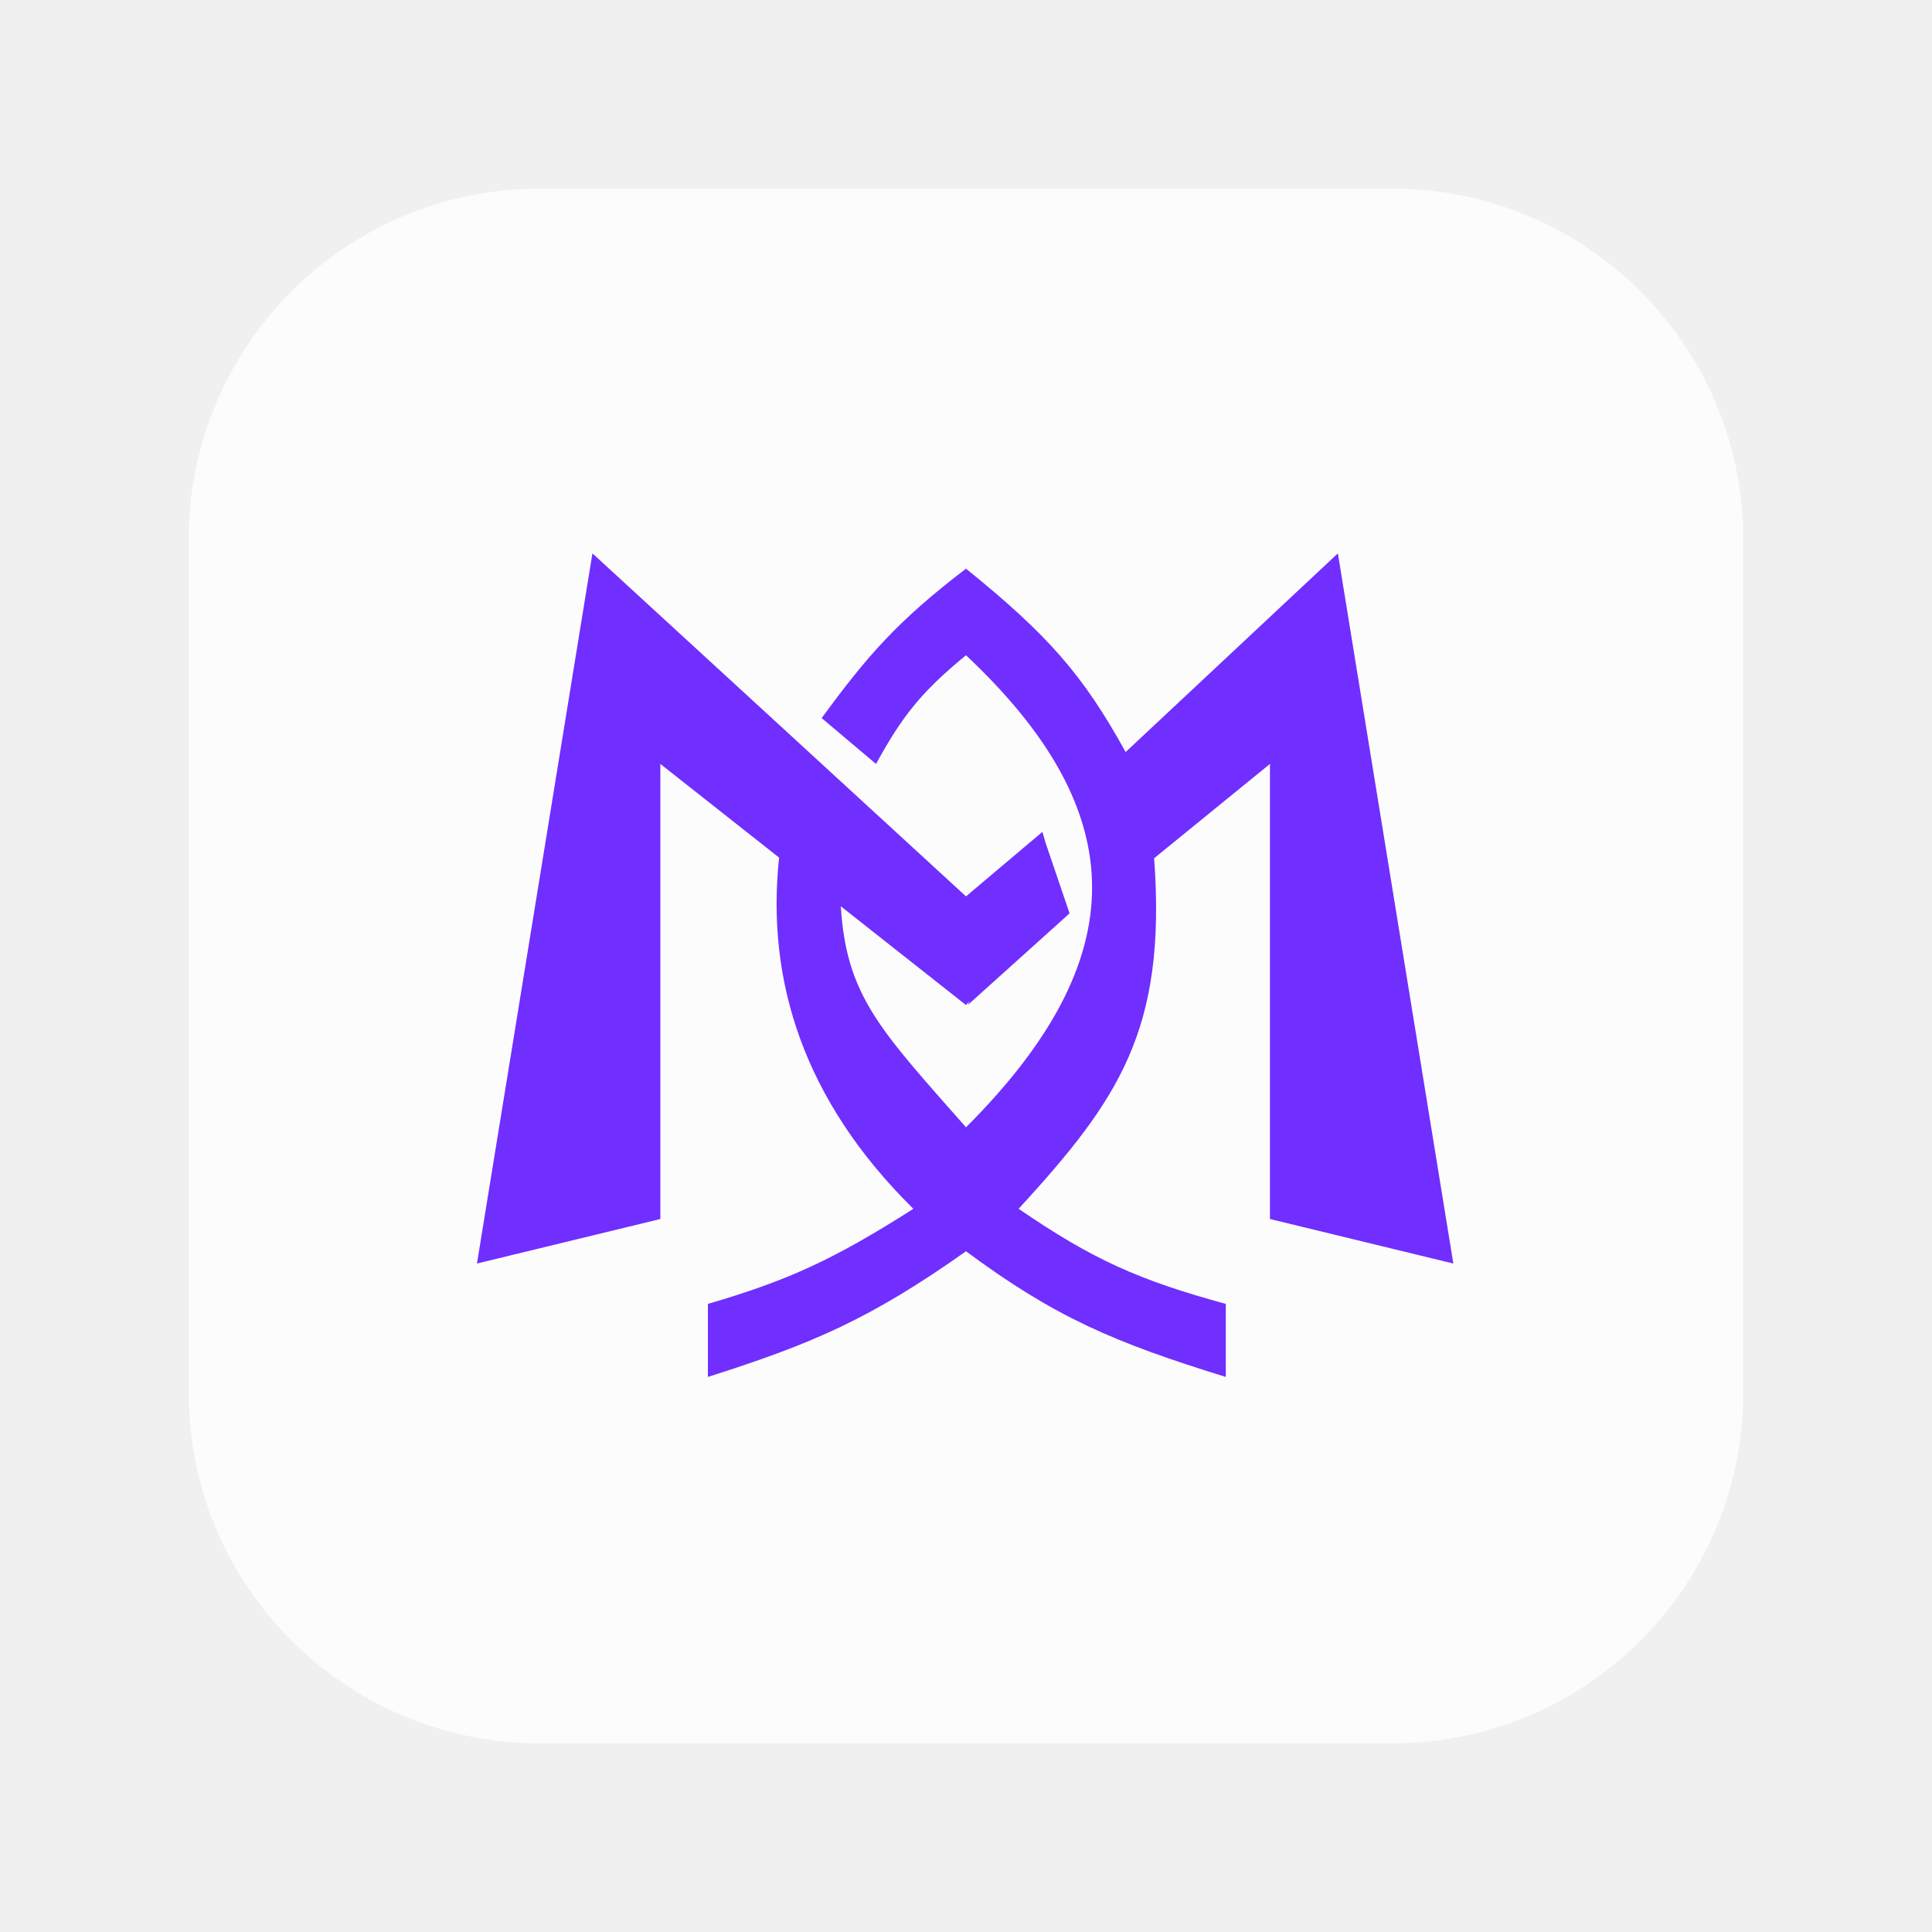
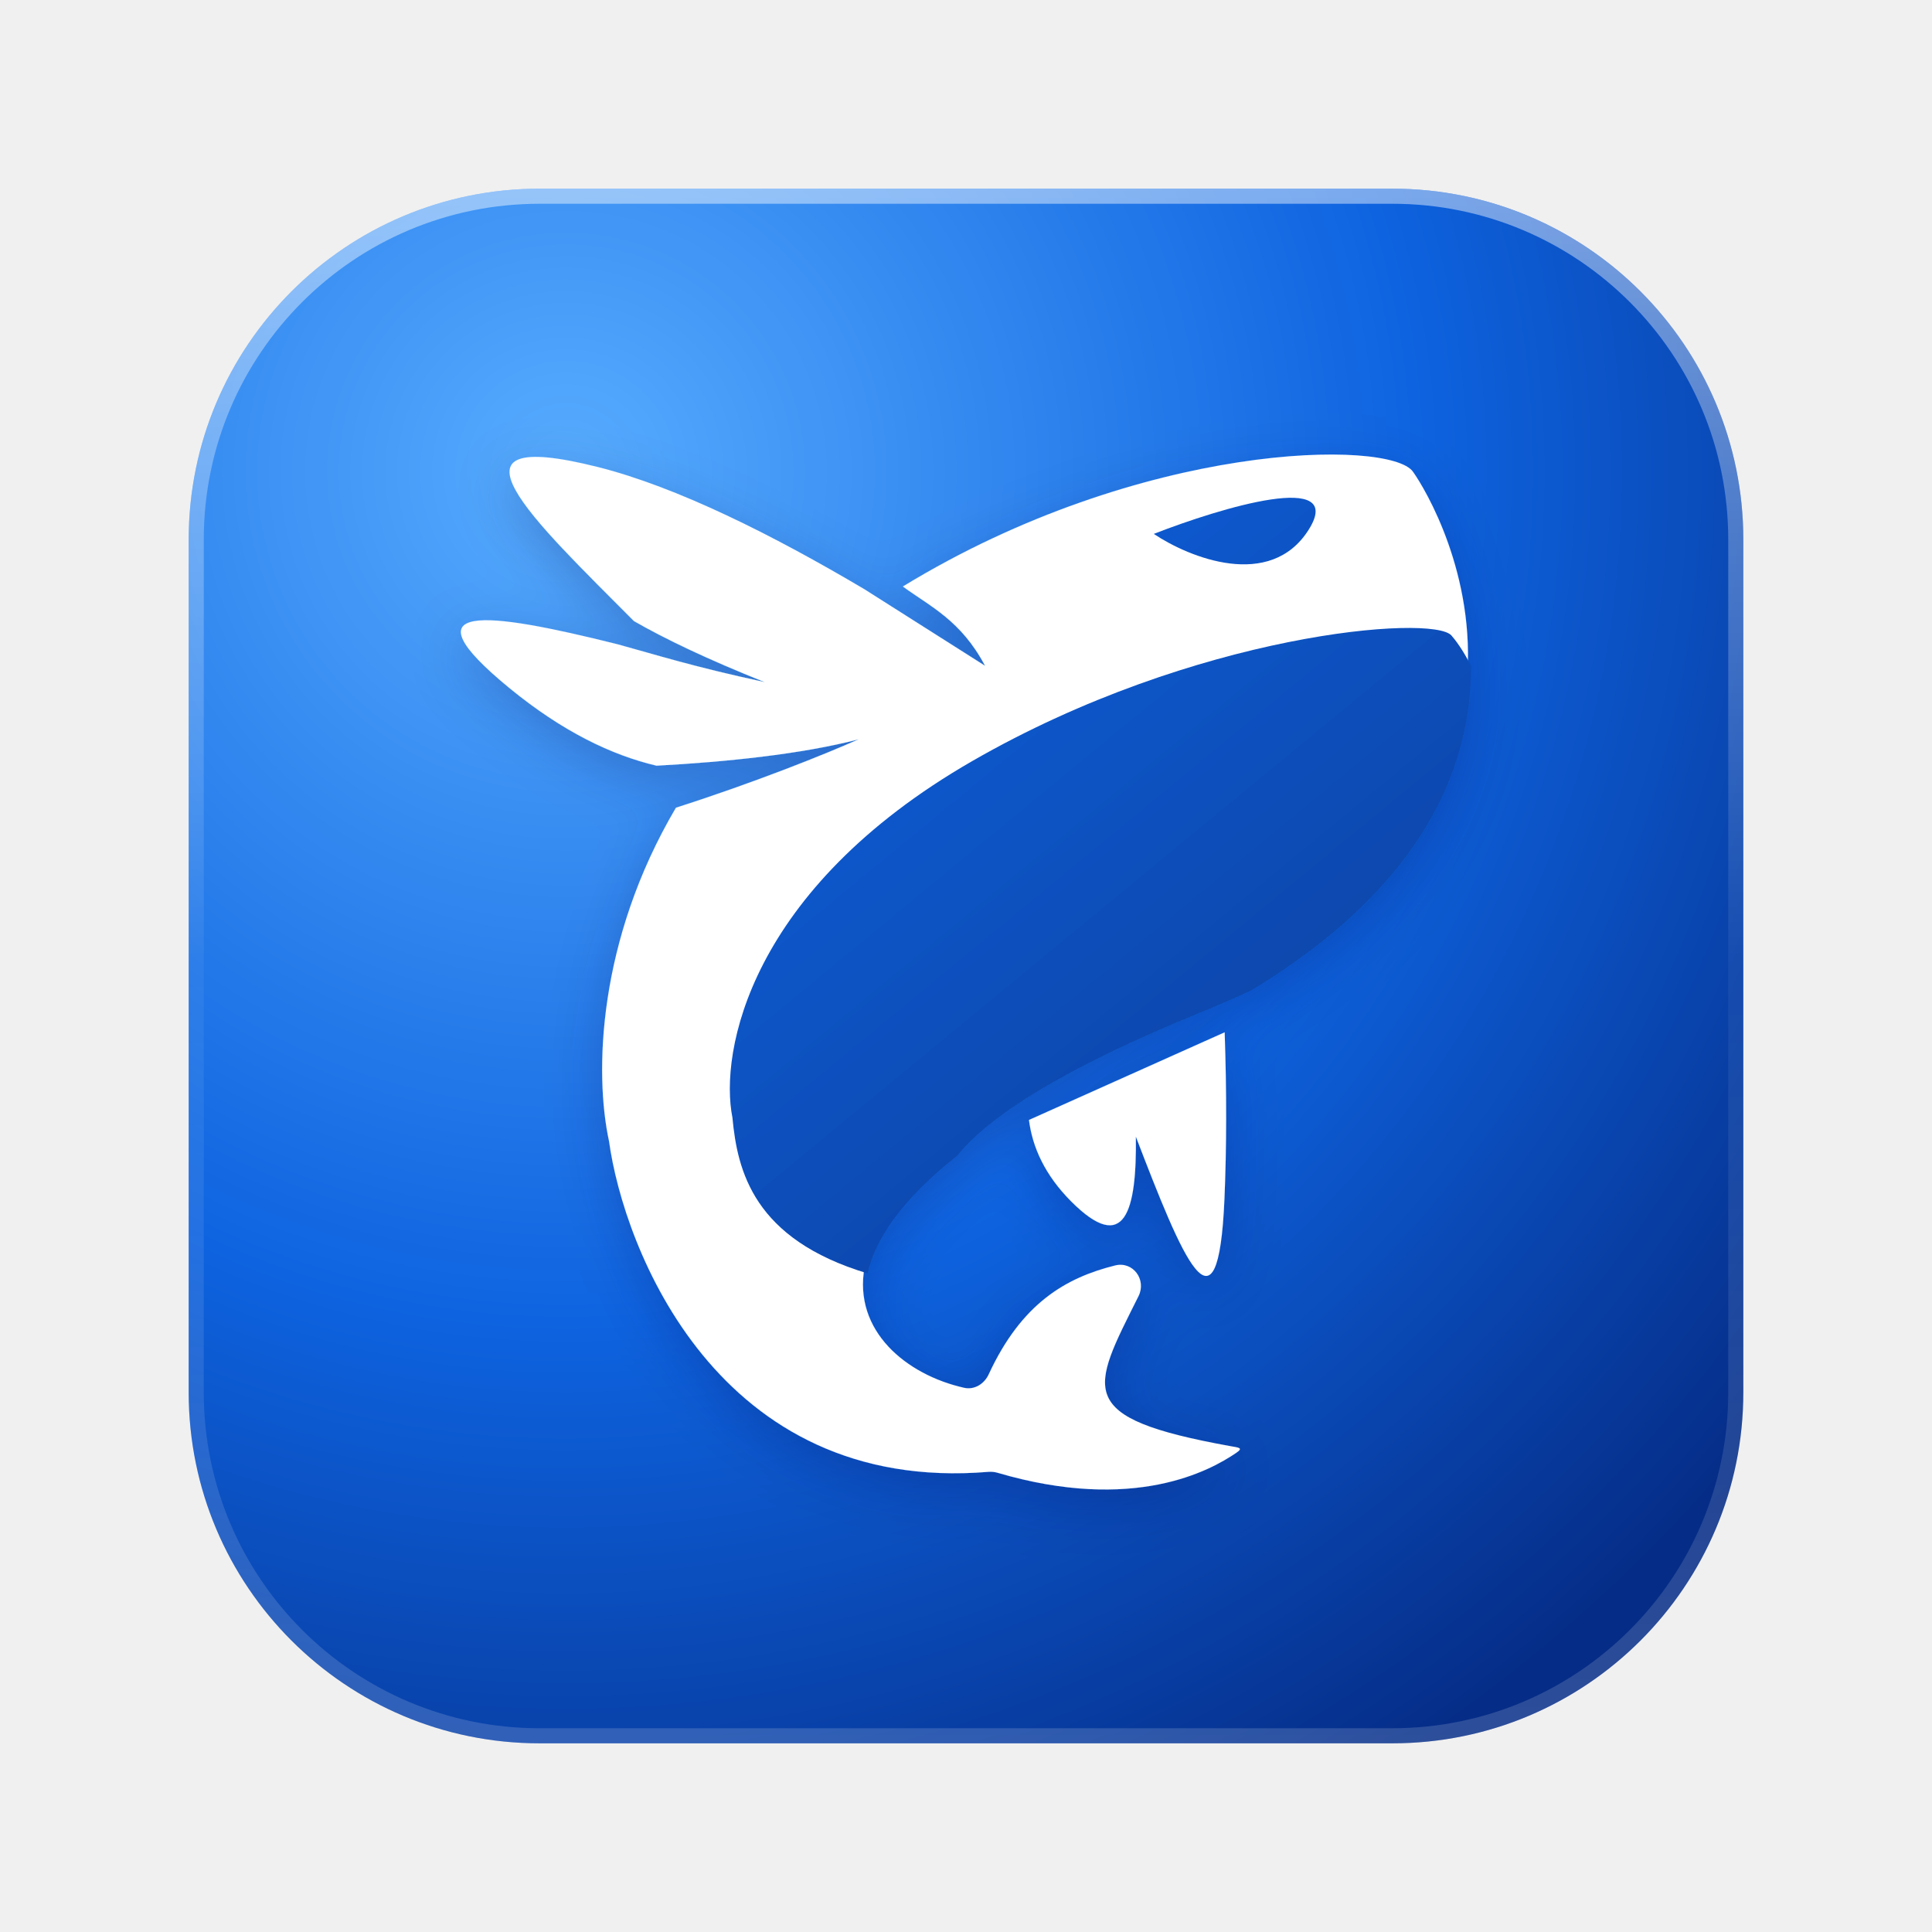
<svg xmlns="http://www.w3.org/2000/svg" width="1024" height="1024" viewBox="0 0 1024 1024" fill="none">
-   <rect x="100" y="100" width="824" height="824" rx="186" fill="#FCFCFC" />
-   <g transform="translate(512 512) scale(1.8) translate(-144 -121.5)">
-     <path d="M287.5 209.11L233.5 196V62L199.397 89.769C203.122 140.432 188.802 161.012 159.5 193C181.351 207.946 194.768 213.957 220.5 221V242.5C187.319 232.254 170.058 224.803 144 205.5C115.914 225.35 99.032 232.634 68 242.5V221C91.417 214.135 104.656 208.182 128.5 193C96.13 161.068 85.12 125.771 88.96 89.579L54 62V196L0 209.11L34 0L144 101L166.5 82L167.462 85.324L174.5 106L144.5 133L144.995 131.861L144 133L107.138 103.92C108.764 130.39 118.819 140.393 144 169C193.5 119.5 193.5 76.5 144 30C130.558 41.009 125.106 48.184 117.5 62L101.5 48.5C115.105 29.968 123.726 20.025 144 4.5C168.022 23.941 178.472 35.721 191 58.5L253.5 0L287.5 209.11Z" fill="#702EFF" />
+   <defs>
+     <radialGradient id="tile" cx="300" cy="250" r="820" gradientUnits="userSpaceOnUse">
+       <stop stop-color="#57ACFF" />
+       <stop offset="0.55" stop-color="#0E63E0" />
+       <stop offset="1" stop-color="#052C86" />
+     </radialGradient>
+     <linearGradient id="rim" x1="512" y1="100" x2="512" y2="924" gradientUnits="userSpaceOnUse">
+       <stop stop-color="#FFFFFF" stop-opacity="0.45" />
+       <stop offset="0.5" stop-color="#FFFFFF" stop-opacity="0.05" />
+       <stop offset="1" stop-color="#FFFFFF" stop-opacity="0.16" />
+     </linearGradient>
+     <linearGradient id="belly" x1="240" y1="200" x2="784" y2="860" gradientUnits="userSpaceOnUse">
+       <stop stop-color="#0C5AD0" />
+       <stop offset="1" stop-color="#04266F" />
+     </linearGradient>
+     <filter id="lift" x="-25%" y="-25%" width="150%" height="150%">
+       <feDropShadow dx="0" dy="10" stdDeviation="18" flood-color="#02194D" flood-opacity="0.22" />
+     </filter>
+   </defs>
+   <rect x="100" y="100" width="824" height="824" rx="186" fill="url(#tile)" />
+   <rect x="104" y="104" width="816" height="816" rx="182" fill="none" stroke="url(#rim)" stroke-width="8" />
+   <g transform="translate(512 512) scale(0.82) translate(-326.5 -338.5)" filter="url(#lift)">
+     <path d="M285.671 93.21C439.954 -0.961 600.425 -2.054 615.399 18.998C631.336 41.402 747.736 240.316 448.901 377.498C187.118 497.67 250.624 594.419 325.334 611.15C331.934 612.628 338.315 608.648 341.15 602.507C362.382 556.518 391.033 539.986 422.915 532.056C434.465 529.184 443.32 541.268 437.998 551.914C407.436 613.041 395.586 630.406 496.986 648.769C502.888 649.838 506.074 649.863 501.113 653.233C484.376 664.604 435.066 692.001 346.92 666.058C345.05 665.508 342.985 665.298 341.042 665.458C165.544 679.971 105.172 520.169 95.783 451.768C86.226 407.835 88.366 322.044 139.023 236.184C189.683 220.006 236.363 201.287 257.06 191.997C219.497 201.678 171.551 206.553 126.488 209.025C97.462 202.186 65.726 186.963 31.583 159C-37.163 102.699 15.559 109.105 101.194 130.531C125.138 137.048 149.763 144.995 196.357 154.998C158.992 140.026 132.093 127.149 111.891 115.55C46.666 49.99 -19 -11.051 88.583 16C139.632 28.837 201.636 59.889 260.91 95.019L338.851 144.488C323.234 115.049 303.655 106.317 285.671 93.21Z" fill="#FFFFFF" />
+     <path d="M493.687 381.368C495.029 419.282 494.955 456.45 493.554 489.032C489.457 584.269 466.446 527.226 436.286 448.76C436.861 496.788 429.311 525.691 394.379 490.546C377.609 473.674 369.446 455.786 367.214 438.017L493.687 381.368ZM338.222 279.497C230.27 295.773 483.193 219.666 490.9 328.566C491.647 339.116 492.28 349.748 492.801 360.376C444.308 378.362 410.971 388.434 367.703 413.267C371.284 390.464 382.893 368.774 396.523 350.746C377.122 308.5 356.963 276.671 338.222 279.497Z" fill="#FFFFFF" />
+     <path d="M447.887 59.208C491.544 42.154 572.657 17.779 547.86 56.711C523.063 95.643 470.879 74.597 447.887 59.208Z" fill="url(#belly)" />
+     <path d="M330.486 206.07C474.713 123.029 627.996 111.118 640.242 124.84C642.641 127.527 647.923 134.418 652.909 144.56C653.36 207.598 624.06 285.888 510.737 354.36C500.77 358.985 490.193 363.589 478.971 368.162C387.971 405.241 340.923 436.136 320.93 461.068C285.301 489.222 267.993 514.738 262.871 537.19C189.155 515.067 178.739 470.911 175.533 436.497C167.089 394.289 186.259 289.112 330.486 206.07Z" fill="url(#belly)" />
  </g>
</svg>
